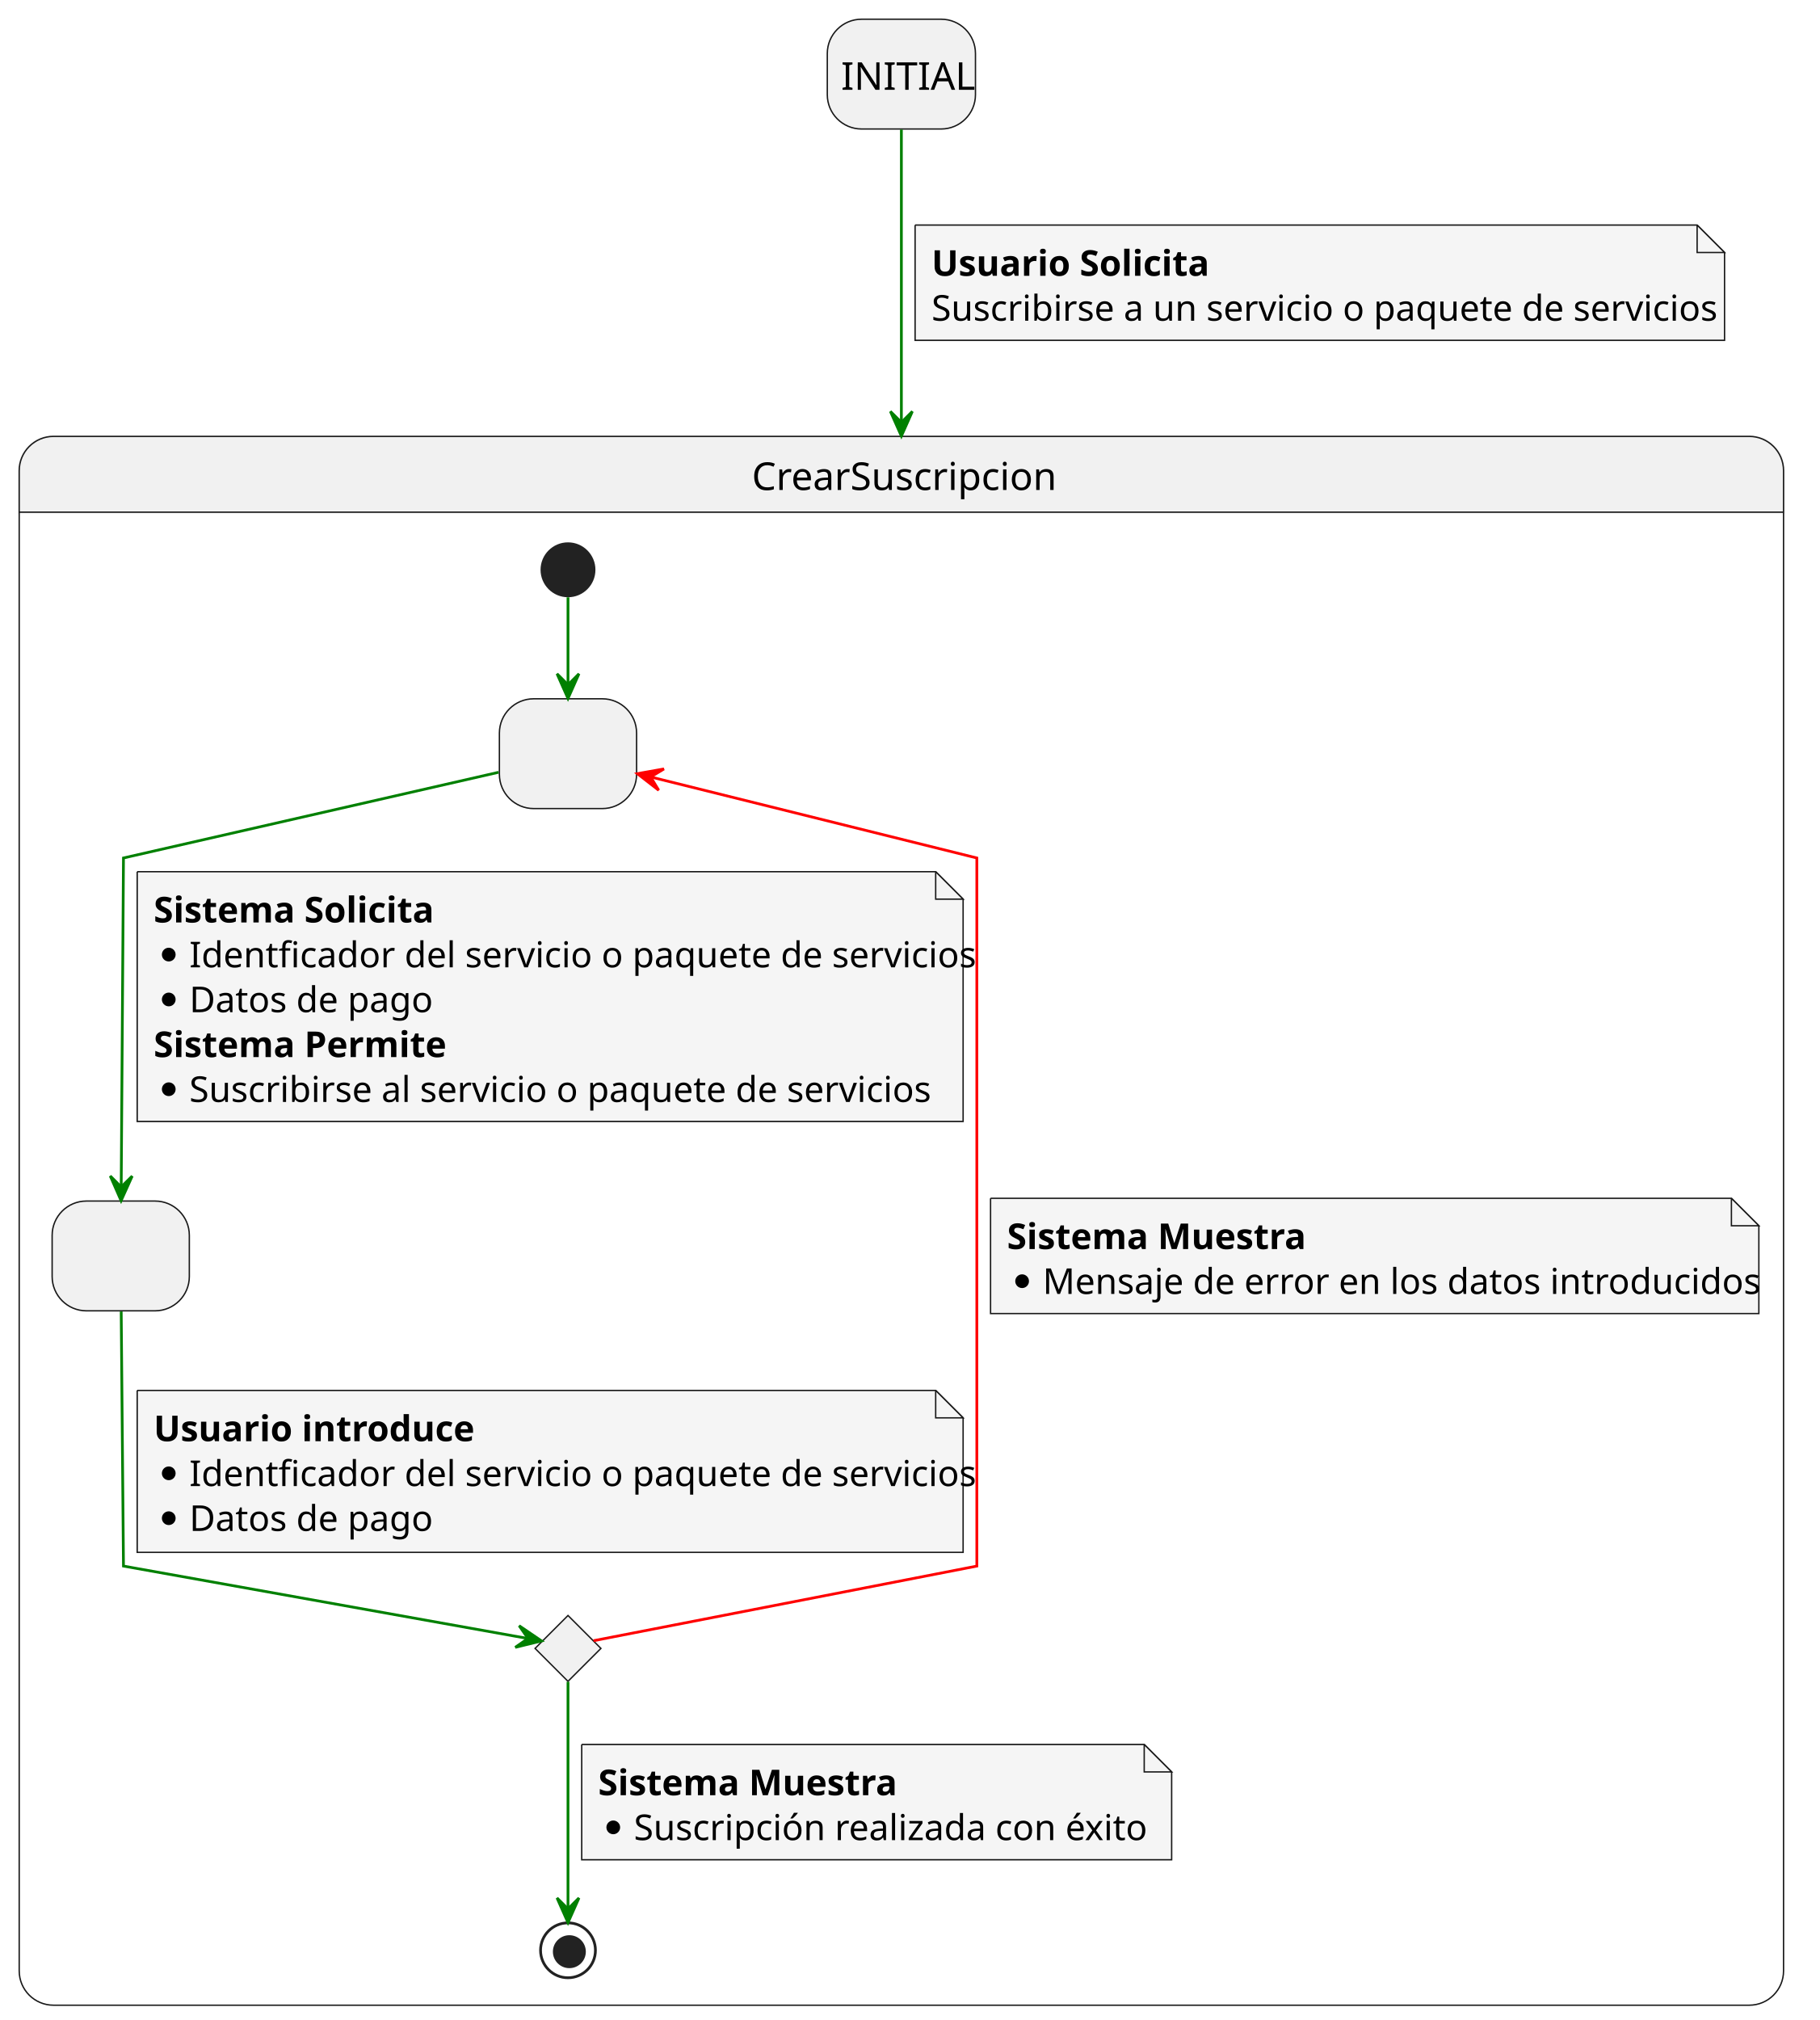
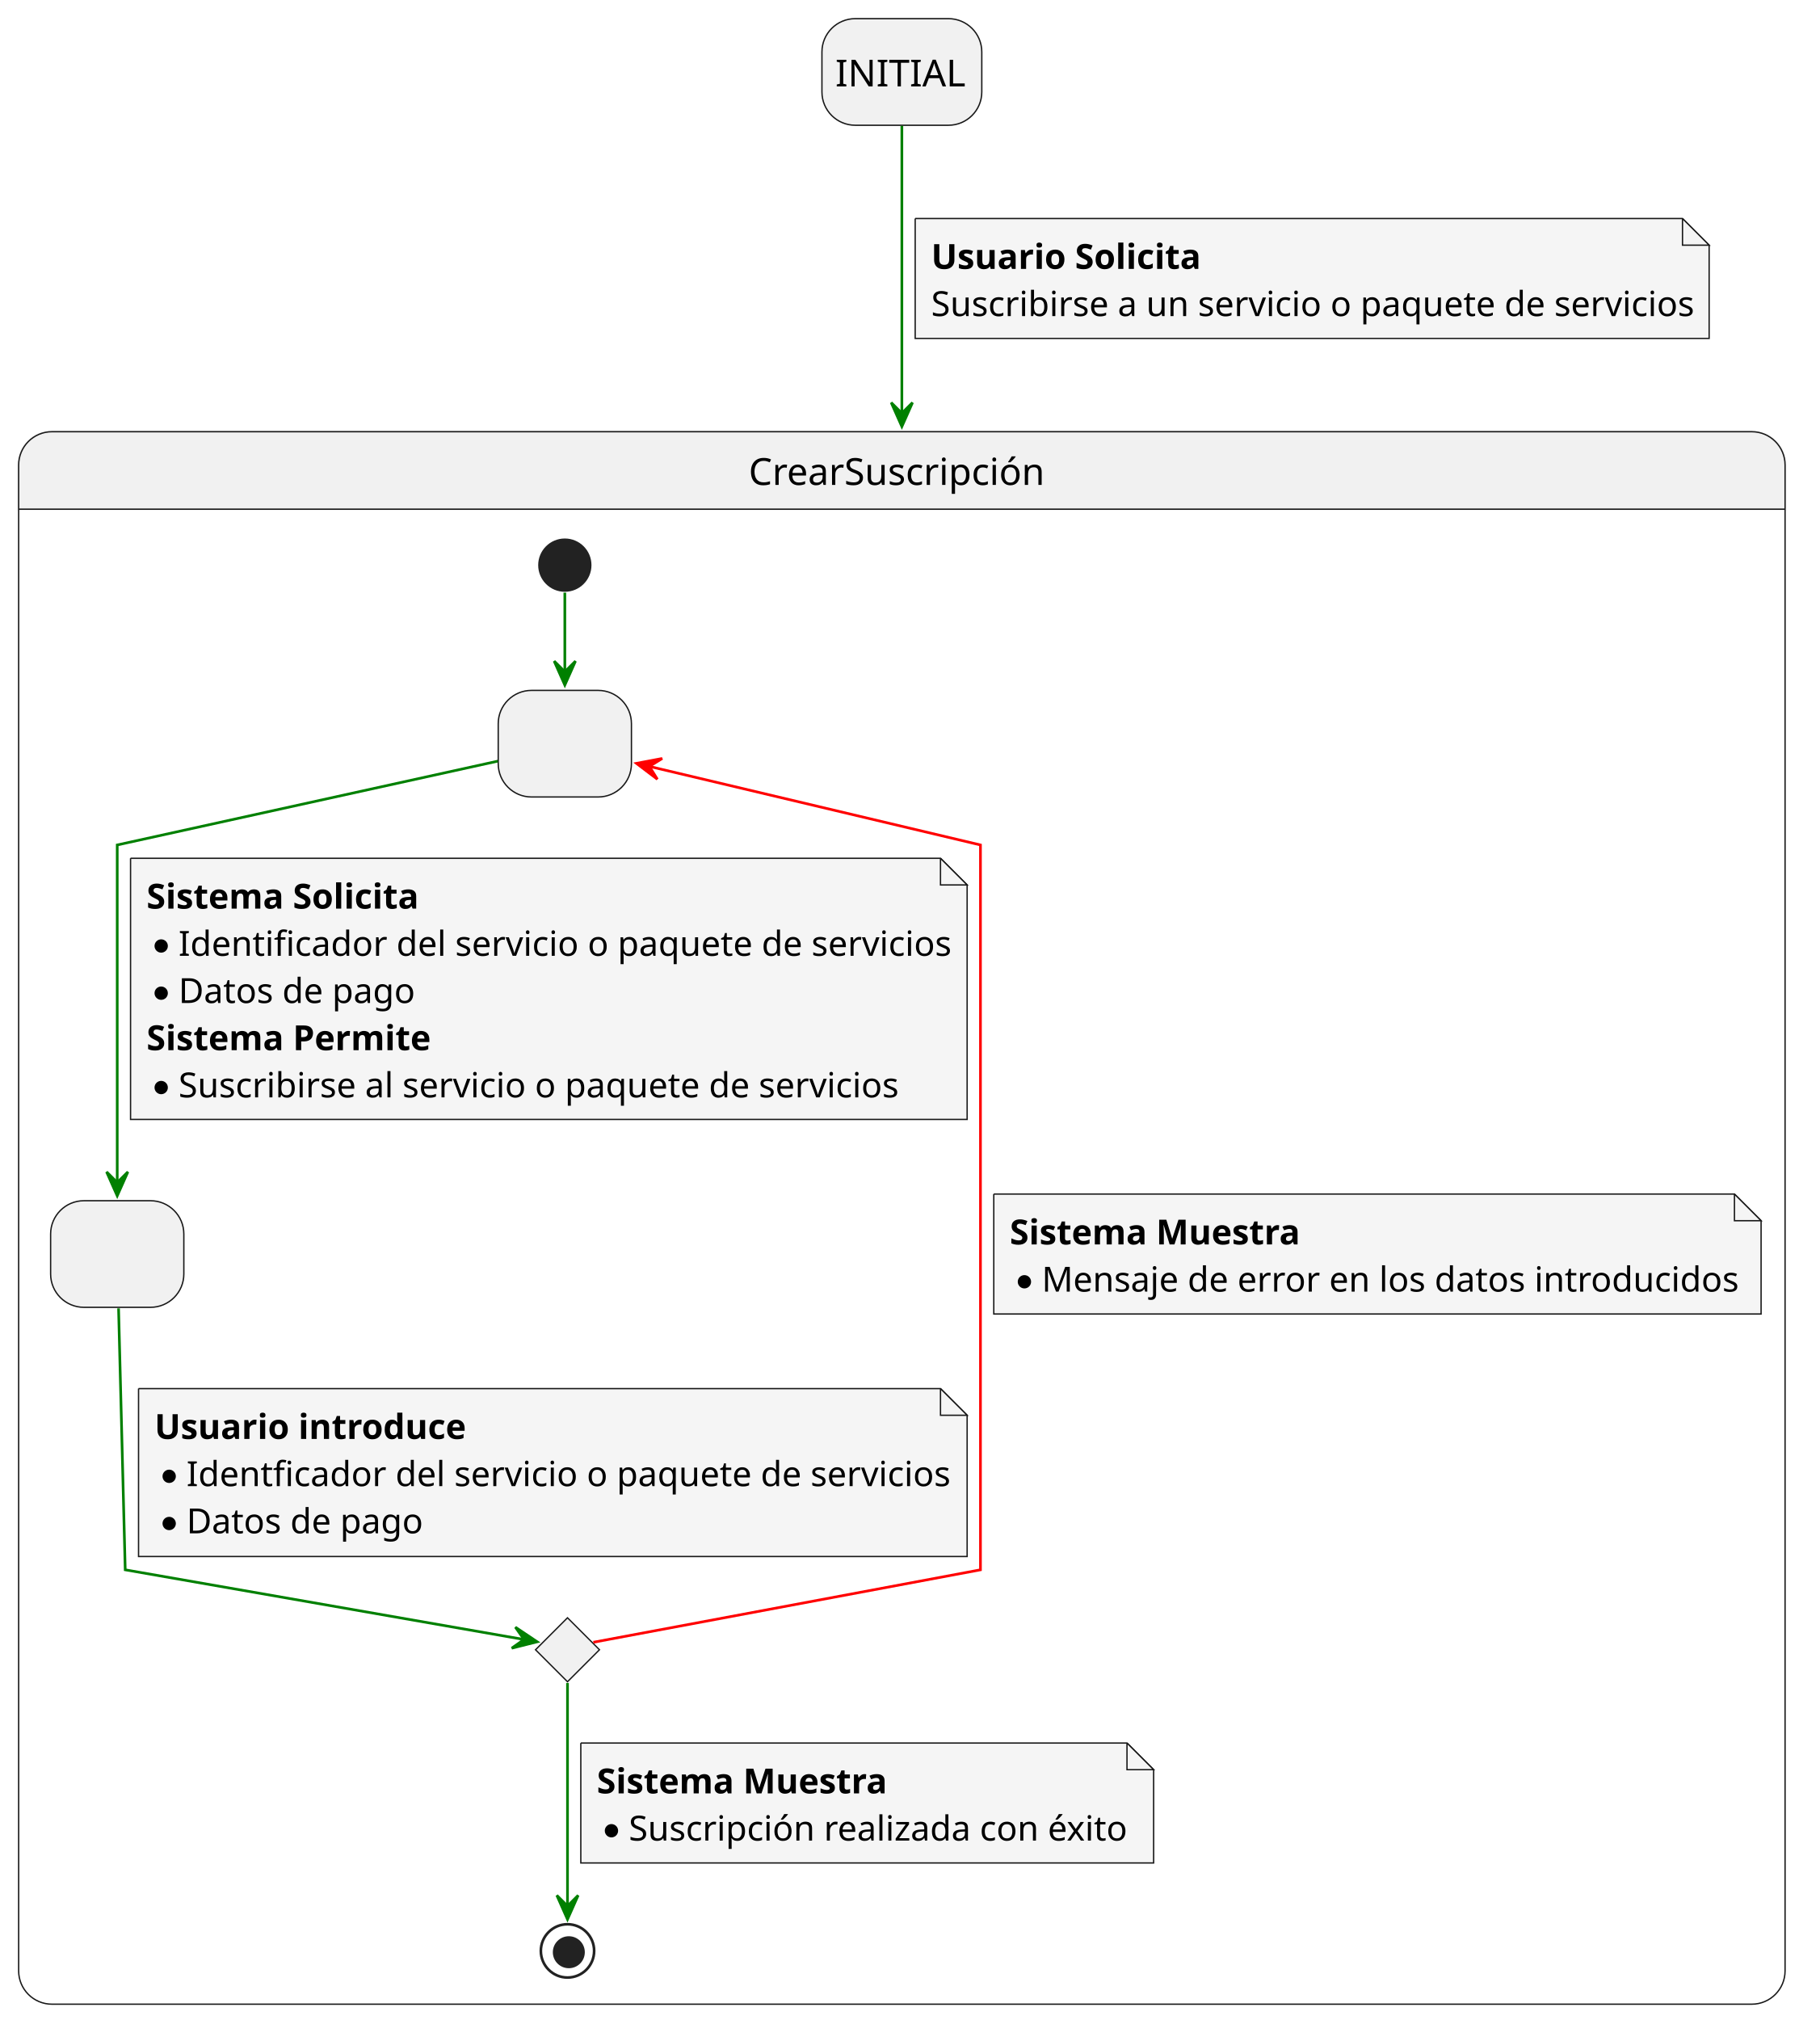
- <svg xmlns="http://www.w3.org/2000/svg" contentStyleType="text/css" height="736px" preserveAspectRatio="none" style="width:663px;height:736px;background:#FFFFFF;" version="1.1" viewBox="0 0 663 736" width="663px" zoomAndPan="magnify">
+ <svg xmlns="http://www.w3.org/2000/svg" contentStyleType="text/css" height="758px" preserveAspectRatio="none" style="width:683px;height:758px;background:#FFFFFF;" version="1.1" viewBox="0 0 683 758" width="683px" zoomAndPan="magnify">
  <defs />
  <g>
-     <rect fill="#F1F1F1" height="40" rx="12.5" ry="12.5" style="stroke:#181818;stroke-width:0.5;" width="54" x="301.5" y="7" />
-     <text fill="#000000" font-family="sans-serif" font-size="14" lengthAdjust="spacing" textLength="44" x="306.5" y="32.728">INITIAL</text>
-     <path d="M19.5,159 L637.5,159 A12.5,12.5 0 0 1 650,171.5 L650,186.609 L7,186.609 L7,171.5 A12.5,12.5 0 0 1 19.5,159 " fill="#F1F1F1" style="stroke:#F1F1F1;stroke-width:1.0;" />
-     <rect fill="none" height="571.609" rx="12.5" ry="12.5" style="stroke:#181818;stroke-width:0.5;" width="643" x="7" y="159" />
-     <line style="stroke:#181818;stroke-width:0.5;" x1="7" x2="650" y1="186.609" y2="186.609" />
-     <text fill="#000000" font-family="sans-serif" font-size="14" lengthAdjust="spacing" textLength="109" x="274" y="178.533">CrearSuscripcion</text>
-     <rect fill="#F1F1F1" height="40" rx="12.5" ry="12.5" style="stroke:#181818;stroke-width:0.5;" width="50" x="182" y="254.609" />
-     <text fill="#000000" font-family="sans-serif" font-size="14" lengthAdjust="spacing" textLength="4" x="205" y="280.338"> </text>
-     <rect fill="#F1F1F1" height="40" rx="12.5" ry="12.5" style="stroke:#181818;stroke-width:0.5;" width="50" x="19" y="437.609" />
-     <text fill="#000000" font-family="sans-serif" font-size="14" lengthAdjust="spacing" textLength="4" x="42" y="463.338"> </text>
+     <rect fill="#F1F1F1" height="40" rx="12.5" ry="12.5" style="stroke:#181818;stroke-width:0.5;" width="60" x="308.5" y="7" />
+     <text fill="#000000" font-family="sans-serif" font-size="14" lengthAdjust="spacing" textLength="50" x="313.5" y="32.432">INITIAL</text>
+     <path d="M19.5,162 L657.5,162 A12.5,12.5 0 0 1 670,174.5 L670,191.068 L7,191.068 L7,174.5 A12.5,12.5 0 0 1 19.5,162 " fill="#F1F1F1" style="stroke:#F1F1F1;stroke-width:1.0;" />
+     <rect fill="none" height="590.068" rx="12.5" ry="12.5" style="stroke:#181818;stroke-width:0.5;" width="663" x="7" y="162" />
+     <line style="stroke:#181818;stroke-width:0.5;" x1="7" x2="670" y1="191.068" y2="191.068" />
+     <text fill="#000000" font-family="sans-serif" font-size="14" lengthAdjust="spacing" textLength="115" x="281" y="181.966">CrearSuscripción</text>
+     <rect fill="#F1F1F1" height="40" rx="12.5" ry="12.5" style="stroke:#181818;stroke-width:0.5;" width="50" x="187" y="259.068" />
+     <text fill="#000000" font-family="sans-serif" font-size="14" lengthAdjust="spacing" textLength="4" x="210" y="284.5"> </text>
+     <rect fill="#F1F1F1" height="40" rx="12.5" ry="12.5" style="stroke:#181818;stroke-width:0.5;" width="50" x="19" y="450.568" />
+     <text fill="#000000" font-family="sans-serif" font-size="14" lengthAdjust="spacing" textLength="4" x="42" y="476"> </text>
    <g id="elem_4">
-       <polygon fill="#F1F1F1" points="207,588.609,219,600.609,207,612.609,195,600.609,207,588.609" style="stroke:#181818;stroke-width:0.5;" />
+       <polygon fill="#F1F1F1" points="213,607.068,225,619.068,213,631.068,201,619.068,213,607.068" style="stroke:#181818;stroke-width:0.5;" />
    </g>
-     <ellipse cx="207" cy="207.609" fill="#222222" rx="10" ry="10" style="stroke:none;stroke-width:1.0;" />
-     <ellipse cx="207" cy="710.609" fill="none" rx="10" ry="10" style="stroke:#222222;stroke-width:1.0;" />
-     <ellipse cx="207.5" cy="711.109" fill="#222222" rx="6" ry="6" style="stroke:none;stroke-width:1.0;" />
-     <g id="link_*start*CrearSuscripcion_2">
-       <path d="M207,217.649 C207,225.799 207,238.169 207,249.209 " fill="none" id="*start*CrearSuscripcion-to-2" style="stroke:#008000;stroke-width:1.0;" />
-       <polygon fill="#008000" points="207,254.499,211,245.499,207,249.499,203,245.499,207,254.499" style="stroke:#008000;stroke-width:1.0;" />
+     <ellipse cx="212" cy="212.068" fill="#222222" rx="10" ry="10" style="stroke:none;stroke-width:1.0;" />
+     <ellipse cx="213" cy="732.068" fill="none" rx="10" ry="10" style="stroke:#222222;stroke-width:1.0;" />
+     <ellipse cx="213.5" cy="732.568" fill="#222222" rx="6" ry="6" style="stroke:none;stroke-width:1.0;" />
+     <g id="link_*start*CrearSuscripción_2">
+       <path d="M212,222.378 C212,230.168 212,241.668 212,252.198 " fill="none" id="*start*CrearSuscripción-to-2" style="stroke:#008000;stroke-width:1.0;" />
+       <polygon fill="#008000" points="212,257.078,216,248.078,212,252.078,208,248.078,212,257.078" style="stroke:#008000;stroke-width:1.0;" />
    </g>
    <g id="link_2_3">
-       <path d="M181.69,281.389 C136.12,291.799 45,312.609 45,312.609 C45,312.609 44.45,391.429 44.17,432.439 " fill="none" id="2-to-3" style="stroke:#008000;stroke-width:1.0;" />
-       <polygon fill="#008000" points="44.13,437.489,48.181,428.512,44.159,432.49,40.181,428.467,44.13,437.489" style="stroke:#008000;stroke-width:1.0;" />
-       <path d="M50,317.609 L50,408.609 L351,408.609 L351,327.609 L341,317.609 L50,317.609 " fill="#F5F5F5" style="stroke:#181818;stroke-width:0.5;" />
-       <path d="M341,317.609 L341,327.609 L351,327.609 L341,317.609 " fill="#F5F5F5" style="stroke:#181818;stroke-width:0.5;" />
-       <text fill="#000000" font-family="sans-serif" font-size="13" font-weight="bold" lengthAdjust="spacing" textLength="103" x="56" y="336.104">Sistema Solicita</text>
-       <ellipse cx="61.5" cy="347.812" fill="#000000" rx="2.5" ry="2.5" style="stroke:#000000;stroke-width:0.0;" />
-       <text fill="#000000" font-family="sans-serif" font-size="13" lengthAdjust="spacing" textLength="267" x="69" y="352.456">Identficador del servicio o paquete de servicios</text>
-       <ellipse cx="61.5" cy="364.164" fill="#000000" rx="2.5" ry="2.5" style="stroke:#000000;stroke-width:0.0;" />
-       <text fill="#000000" font-family="sans-serif" font-size="13" lengthAdjust="spacing" textLength="84" x="69" y="368.808">Datos de pago</text>
-       <text fill="#000000" font-family="sans-serif" font-size="13" font-weight="bold" lengthAdjust="spacing" textLength="105" x="56" y="385.159">Sistema Permite</text>
-       <ellipse cx="61.5" cy="396.867" fill="#000000" rx="2.5" ry="2.5" style="stroke:#000000;stroke-width:0.0;" />
-       <text fill="#000000" font-family="sans-serif" font-size="13" lengthAdjust="spacing" textLength="259" x="69" y="401.511">Suscribirse al servicio o paquete de servicios</text>
+       <path d="M186.85,285.608 C139.98,295.928 44,317.068 44,317.068 C44,317.068 44,400.438 44,443.898 " fill="none" id="2-to-3" style="stroke:#008000;stroke-width:1.0;" />
+       <polygon fill="#008000" points="44,448.738,48,439.738,44,443.738,40,439.738,44,448.738" style="stroke:#008000;stroke-width:1.0;" />
+       <path d="M49,322.068 L49,420.068 L363,420.068 L363,332.068 L353,322.068 L49,322.068 " fill="#F5F5F5" style="stroke:#181818;stroke-width:0.5;" />
+       <path d="M353,322.068 L353,332.068 L363,332.068 L353,322.068 " fill="#F5F5F5" style="stroke:#181818;stroke-width:0.5;" />
+       <text fill="#000000" font-family="sans-serif" font-size="13" font-weight="bold" lengthAdjust="spacing" textLength="103" x="55" y="340.965">Sistema Solicita</text>
+       <ellipse cx="60.5" cy="354.98" fill="#000000" rx="2.5" ry="2.5" style="stroke:#000000;stroke-width:0.0;" />
+       <text fill="#000000" font-family="sans-serif" font-size="13" lengthAdjust="spacing" textLength="281" x="67" y="358.671">Identificador del servicio o paquete de servicios</text>
+       <ellipse cx="60.5" cy="372.686" fill="#000000" rx="2.5" ry="2.5" style="stroke:#000000;stroke-width:0.0;" />
+       <text fill="#000000" font-family="sans-serif" font-size="13" lengthAdjust="spacing" textLength="87" x="67" y="376.377">Datos de pago</text>
+       <text fill="#000000" font-family="sans-serif" font-size="13" font-weight="bold" lengthAdjust="spacing" textLength="108" x="55" y="394.083">Sistema Permite</text>
+       <ellipse cx="60.5" cy="408.098" fill="#000000" rx="2.5" ry="2.5" style="stroke:#000000;stroke-width:0.0;" />
+       <text fill="#000000" font-family="sans-serif" font-size="13" lengthAdjust="spacing" textLength="261" x="67" y="411.789">Suscribirse al servicio o paquete de servicios</text>
    </g>
    <g id="link_3_4">
-       <path d="M44.17,477.859 C44.46,509.889 45,570.609 45,570.609 C45,570.609 152.6,589.869 192.41,596.999 " fill="none" id="3-to-4" style="stroke:#008000;stroke-width:1.0;" />
-       <polygon fill="#008000" points="197.35,597.879,189.202,592.346,192.429,596.992,187.783,600.22,197.35,597.879" style="stroke:#008000;stroke-width:1.0;" />
-       <path d="M50,506.609 L50,565.609 L351,565.609 L351,516.609 L341,506.609 L50,506.609 " fill="#F5F5F5" style="stroke:#181818;stroke-width:0.5;" />
-       <path d="M341,506.609 L341,516.609 L351,516.609 L341,506.609 " fill="#F5F5F5" style="stroke:#181818;stroke-width:0.5;" />
-       <text fill="#000000" font-family="sans-serif" font-size="13" font-weight="bold" lengthAdjust="spacing" textLength="112" x="56" y="525.105">Usuario introduce</text>
-       <ellipse cx="61.5" cy="536.812" fill="#000000" rx="2.5" ry="2.5" style="stroke:#000000;stroke-width:0.0;" />
-       <text fill="#000000" font-family="sans-serif" font-size="13" lengthAdjust="spacing" textLength="267" x="69" y="541.456">Identficador del servicio o paquete de servicios</text>
-       <ellipse cx="61.5" cy="553.164" fill="#000000" rx="2.5" ry="2.5" style="stroke:#000000;stroke-width:0.0;" />
-       <text fill="#000000" font-family="sans-serif" font-size="13" lengthAdjust="spacing" textLength="84" x="69" y="557.808">Datos de pago</text>
+       <path d="M44.5,490.968 C45.35,524.348 47,589.068 47,589.068 C47,589.068 155.02,607.938 196.78,615.238 " fill="none" id="3-to-4" style="stroke:#008000;stroke-width:1.0;" />
+       <polygon fill="#008000" points="201.62,616.078,193.439,610.595,196.694,615.221,192.068,618.477,201.62,616.078" style="stroke:#008000;stroke-width:1.0;" />
+       <path d="M52,521.068 L52,584.068 L363,584.068 L363,531.068 L353,521.068 L52,521.068 " fill="#F5F5F5" style="stroke:#181818;stroke-width:0.5;" />
+       <path d="M353,521.068 L353,531.068 L363,531.068 L353,521.068 " fill="#F5F5F5" style="stroke:#181818;stroke-width:0.5;" />
+       <text fill="#000000" font-family="sans-serif" font-size="13" font-weight="bold" lengthAdjust="spacing" textLength="119" x="58" y="539.965">Usuario introduce</text>
+       <ellipse cx="63.5" cy="553.98" fill="#000000" rx="2.5" ry="2.5" style="stroke:#000000;stroke-width:0.0;" />
+       <text fill="#000000" font-family="sans-serif" font-size="13" lengthAdjust="spacing" textLength="278" x="70" y="557.671">Identficador del servicio o paquete de servicios</text>
+       <ellipse cx="63.5" cy="571.686" fill="#000000" rx="2.5" ry="2.5" style="stroke:#000000;stroke-width:0.0;" />
+       <text fill="#000000" font-family="sans-serif" font-size="13" lengthAdjust="spacing" textLength="87" x="70" y="575.377">Datos de pago</text>
    </g>
-     <g id="link_4_*end*CrearSuscripcion">
-       <path d="M207,612.759 C207,632.539 207,673.699 207,695.449 " fill="none" id="4-to-*end*CrearSuscripcion" style="stroke:#008000;stroke-width:1.0;" />
-       <polygon fill="#008000" points="207,700.529,211,691.529,207,695.529,203,691.529,207,700.529" style="stroke:#008000;stroke-width:1.0;" />
-       <path d="M212,635.609 L212,677.609 L427,677.609 L427,645.609 L417,635.609 L212,635.609 " fill="#F5F5F5" style="stroke:#181818;stroke-width:0.5;" />
-       <path d="M417,635.609 L417,645.609 L427,645.609 L417,635.609 " fill="#F5F5F5" style="stroke:#181818;stroke-width:0.5;" />
-       <text fill="#000000" font-family="sans-serif" font-size="13" font-weight="bold" lengthAdjust="spacing" textLength="105" x="218" y="654.105">Sistema Muestra</text>
-       <ellipse cx="223.5" cy="665.812" fill="#000000" rx="2.5" ry="2.5" style="stroke:#000000;stroke-width:0.0;" />
-       <text fill="#000000" font-family="sans-serif" font-size="13" lengthAdjust="spacing" textLength="181" x="231" y="670.456">Suscripción realizada con éxito</text>
+     <g id="link_4_*end*CrearSuscripción">
+       <path d="M213,631.528 C213,651.508 213,692.738 213,715.358 " fill="none" id="4-to-*end*CrearSuscripción" style="stroke:#008000;stroke-width:1.0;" />
+       <polygon fill="#008000" points="213,720.228,217,711.228,213,715.228,209,711.228,213,720.228" style="stroke:#008000;stroke-width:1.0;" />
+       <path d="M218,654.068 L218,699.068 L433,699.068 L433,664.068 L423,654.068 L218,654.068 " fill="#F5F5F5" style="stroke:#181818;stroke-width:0.5;" />
+       <path d="M423,654.068 L423,664.068 L433,664.068 L423,654.068 " fill="#F5F5F5" style="stroke:#181818;stroke-width:0.5;" />
+       <text fill="#000000" font-family="sans-serif" font-size="13" font-weight="bold" lengthAdjust="spacing" textLength="110" x="224" y="672.965">Sistema Muestra</text>
+       <ellipse cx="229.5" cy="686.98" fill="#000000" rx="2.5" ry="2.5" style="stroke:#000000;stroke-width:0.0;" />
+       <text fill="#000000" font-family="sans-serif" font-size="13" lengthAdjust="spacing" textLength="182" x="236" y="690.671">Suscripción realizada con éxito</text>
    </g>
    <g id="link_4_2">
-       <path d="M216.32,597.799 C248.94,591.449 356,570.609 356,570.609 C356,570.609 356,312.609 356,312.609 C356,312.609 280.7,293.909 237.16,283.099 " fill="none" id="4-to-2" style="stroke:#FF0000;stroke-width:1.0;" />
-       <polygon fill="#FF0000" points="232.28,281.889,240.058,287.931,237.134,283.089,241.977,280.165,232.28,281.889" style="stroke:#FF0000;stroke-width:1.0;" />
-       <path d="M361,436.609 L361,478.609 L641,478.609 L641,446.609 L631,436.609 L361,436.609 " fill="#F5F5F5" style="stroke:#181818;stroke-width:0.5;" />
-       <path d="M631,436.609 L631,446.609 L641,446.609 L631,436.609 " fill="#F5F5F5" style="stroke:#181818;stroke-width:0.5;" />
-       <text fill="#000000" font-family="sans-serif" font-size="13" font-weight="bold" lengthAdjust="spacing" textLength="105" x="367" y="455.104">Sistema Muestra</text>
-       <ellipse cx="372.5" cy="466.812" fill="#000000" rx="2.5" ry="2.5" style="stroke:#000000;stroke-width:0.0;" />
-       <text fill="#000000" font-family="sans-serif" font-size="13" lengthAdjust="spacing" textLength="246" x="380" y="471.456">Mensaje de error en los datos introducidos</text>
+       <path d="M222.7,616.258 C256.63,609.908 368,589.068 368,589.068 C368,589.068 368,317.068 368,317.068 C368,317.068 289.2,298.378 243.61,287.568 " fill="none" id="4-to-2" style="stroke:#FF0000;stroke-width:1.0;" />
+       <polygon fill="#FF0000" points="238.88,286.448,246.725,292.403,243.747,287.593,248.557,284.616,238.88,286.448" style="stroke:#FF0000;stroke-width:1.0;" />
+       <path d="M373,448.068 L373,493.068 L661,493.068 L661,458.068 L651,448.068 L373,448.068 " fill="#F5F5F5" style="stroke:#181818;stroke-width:0.5;" />
+       <path d="M651,448.068 L651,458.068 L661,458.068 L651,448.068 " fill="#F5F5F5" style="stroke:#181818;stroke-width:0.5;" />
+       <text fill="#000000" font-family="sans-serif" font-size="13" font-weight="bold" lengthAdjust="spacing" textLength="110" x="379" y="466.965">Sistema Muestra</text>
+       <ellipse cx="384.5" cy="480.98" fill="#000000" rx="2.5" ry="2.5" style="stroke:#000000;stroke-width:0.0;" />
+       <text fill="#000000" font-family="sans-serif" font-size="13" lengthAdjust="spacing" textLength="255" x="391" y="484.671">Mensaje de error en los datos introducidos</text>
    </g>
-     <g id="link_startState_CrearSuscripcion">
-       <path d="M328.5,47.23 C328.5,69.31 328.5,108.37 328.5,153.64 " fill="none" id="startState-to-CrearSuscripcion" style="stroke:#008000;stroke-width:1.0;" />
-       <polygon fill="#008000" points="328.5,158.9,332.5,149.9,328.5,153.9,324.5,149.9,328.5,158.9" style="stroke:#008000;stroke-width:1.0;" />
-       <path d="M333.5,82 L333.5,124 L628.5,124 L628.5,92 L618.5,82 L333.5,82 " fill="#F5F5F5" style="stroke:#181818;stroke-width:0.5;" />
-       <path d="M618.5,82 L618.5,92 L628.5,92 L618.5,82 " fill="#F5F5F5" style="stroke:#181818;stroke-width:0.5;" />
-       <text fill="#000000" font-family="sans-serif" font-size="13" font-weight="bold" lengthAdjust="spacing" textLength="100" x="339.5" y="100.495">Usuario Solicita</text>
-       <text fill="#000000" font-family="sans-serif" font-size="13" lengthAdjust="spacing" textLength="274" x="339.5" y="116.847">Suscribirse a un servicio o paquete de servicios</text>
+     <g id="link_startState_CrearSuscripción">
+       <path d="M338.5,47.23 C338.5,69.53 338.5,109.2 338.5,155.33 " fill="none" id="startState-to-CrearSuscripción" style="stroke:#008000;stroke-width:1.0;" />
+       <polygon fill="#008000" points="338.5,160.07,342.5,151.07,338.5,155.07,334.5,151.07,338.5,160.07" style="stroke:#008000;stroke-width:1.0;" />
+       <path d="M343.5,82 L343.5,127 L641.5,127 L641.5,92 L631.5,82 L343.5,82 " fill="#F5F5F5" style="stroke:#181818;stroke-width:0.5;" />
+       <path d="M631.5,82 L631.5,92 L641.5,92 L631.5,82 " fill="#F5F5F5" style="stroke:#181818;stroke-width:0.5;" />
+       <text fill="#000000" font-family="sans-serif" font-size="13" font-weight="bold" lengthAdjust="spacing" textLength="102" x="349.5" y="100.897">Usuario Solicita</text>
+       <text fill="#000000" font-family="sans-serif" font-size="13" lengthAdjust="spacing" textLength="277" x="349.5" y="118.603">Suscribirse a un servicio o paquete de servicios</text>
    </g>
  </g>
</svg>
